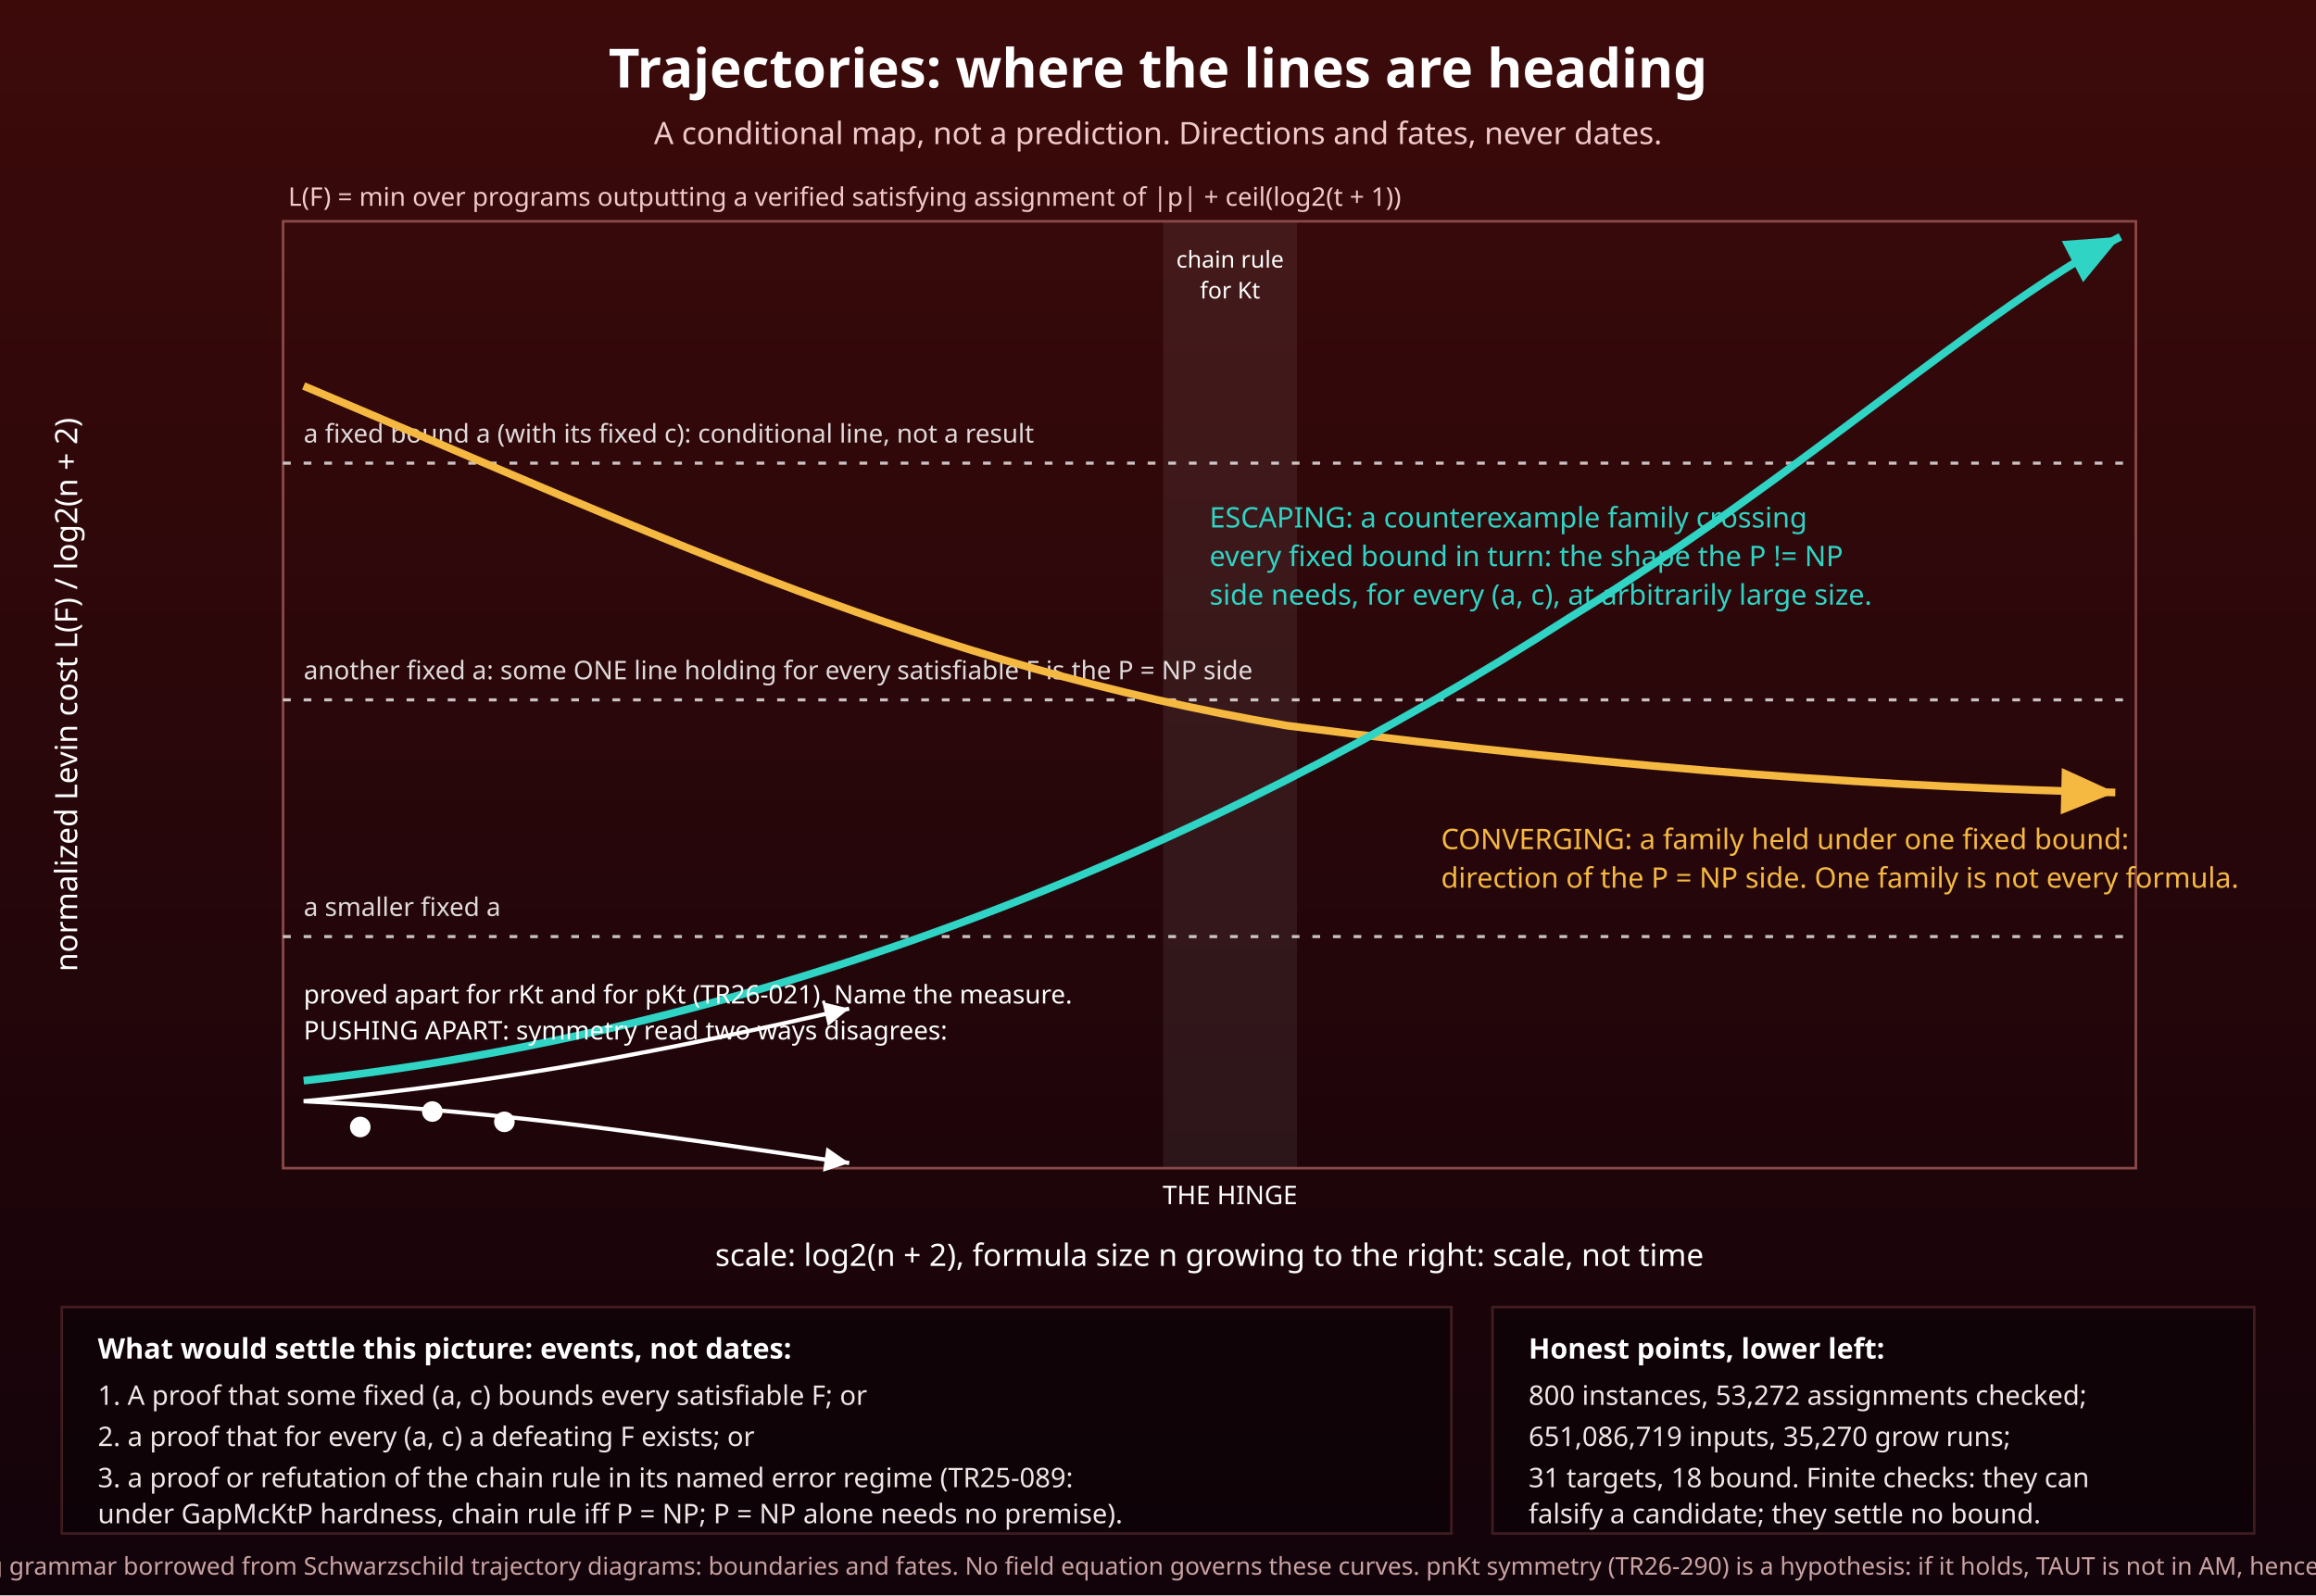
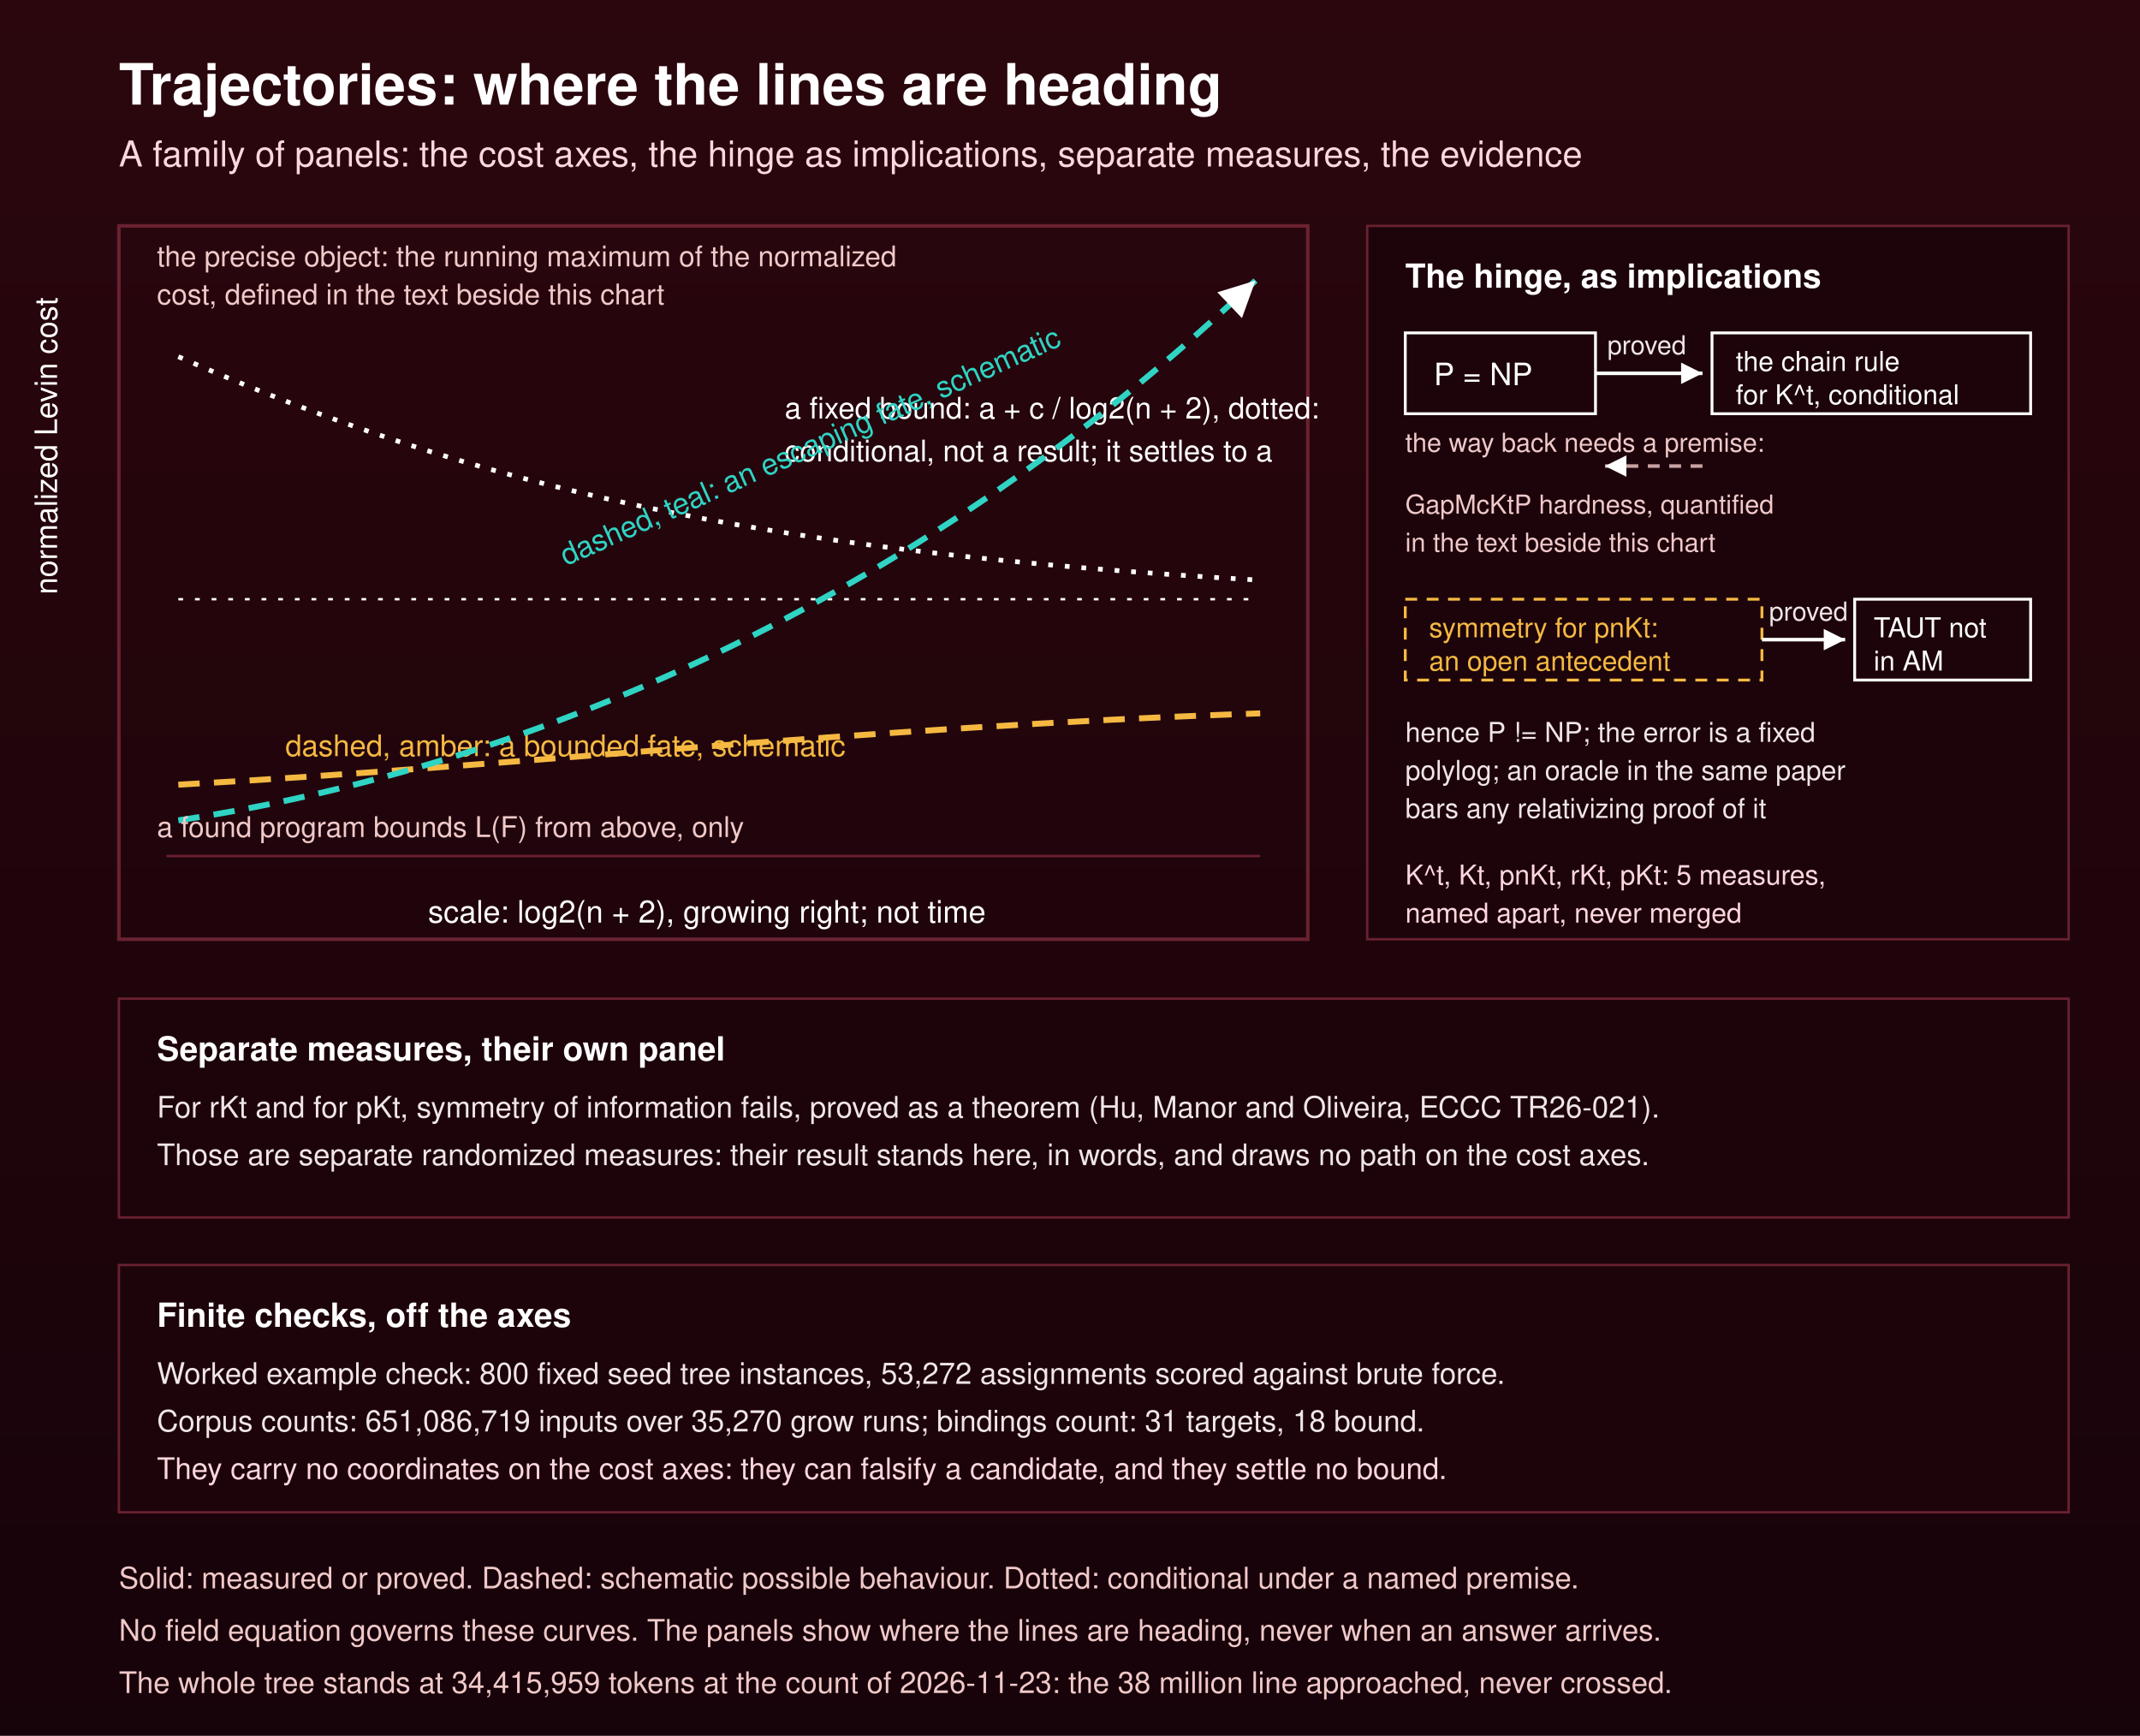
- <svg xmlns="http://www.w3.org/2000/svg" width="900" height="620" viewBox="0 0 900 620" role="img" aria-label="Trajectories: where the lines are heading. A conditional map of normalized Levin cost against scale, with converging, escaping and diverging trajectories. Not a prediction.">
+ <svg xmlns="http://www.w3.org/2000/svg" width="900" height="730" viewBox="0 0 900 730" font-family="Helvetica, Arial, sans-serif">
  <defs>
    <linearGradient id="bg" x1="0" y1="0" x2="0" y2="1">
-       <stop offset="0" stop-color="#3d0a0a" />
-       <stop offset="1" stop-color="#12030a" />
+       <stop offset="0" stop-color="#2b060d" />
+       <stop offset="1" stop-color="#17030a" />
    </linearGradient>
+     <marker id="arrowWhite" markerWidth="7" markerHeight="7" refX="6" refY="3" orient="auto">
+       <path d="M0,0 L6,3 L0,6 Z" fill="#ffffff" />
+     </marker>
    <marker id="arrowAmber" markerWidth="8" markerHeight="8" refX="7" refY="3" orient="auto">
      <path d="M0,0 L7,3 L0,6 Z" fill="#f5b942" />
    </marker>
-     <marker id="arrowTeal" markerWidth="8" markerHeight="8" refX="7" refY="3" orient="auto">
-       <path d="M0,0 L7,3 L0,6 Z" fill="#2fd4c4" />
-     </marker>
-     <marker id="arrowWhite" markerWidth="7" markerHeight="7" refX="6" refY="3" orient="auto">
-       <path d="M0,0 L6,3 L0,6 Z" fill="#ffffff" />
-     </marker>
  </defs>
-   <rect x="0" y="0" width="900" height="620" fill="url(#bg)" />
-   <text x="450" y="34" text-anchor="middle" font-family="sans-serif" font-size="21" font-weight="bold" fill="#ffffff">Trajectories: where the lines are heading</text>
-   <text x="450" y="56" text-anchor="middle" font-family="sans-serif" font-size="12" fill="#f0c9c9">A conditional map, not a prediction. Directions and fates, never dates.</text>
-   <rect x="452" y="86" width="52" height="368" fill="#ffffff" opacity="0.07" />
-   <text x="478" y="468" text-anchor="middle" font-family="sans-serif" font-size="10" fill="#ffffff">THE HINGE</text>
-   <rect x="110" y="86" width="720" height="368" fill="none" stroke="#8a4a4a" stroke-width="1" />
-   <line x1="110" y1="180" x2="830" y2="180" stroke="#ffffff" stroke-width="1.2" stroke-dasharray="3 5" opacity="0.75" />
-   <line x1="110" y1="272" x2="830" y2="272" stroke="#ffffff" stroke-width="1.2" stroke-dasharray="3 5" opacity="0.75" />
-   <line x1="110" y1="364" x2="830" y2="364" stroke="#ffffff" stroke-width="1.2" stroke-dasharray="3 5" opacity="0.75" />
-   <text x="118" y="172" font-family="sans-serif" font-size="10" fill="#ffffff" opacity="0.85">a fixed bound a (with its fixed c): conditional line, not a result</text>
-   <text x="118" y="264" font-family="sans-serif" font-size="10" fill="#ffffff" opacity="0.85">another fixed a: some ONE line holding for every satisfiable F is the P = NP side</text>
-   <text x="118" y="356" font-family="sans-serif" font-size="10" fill="#ffffff" opacity="0.85">a smaller fixed a</text>
-   <path d="M118,150 C260,210 360,258 500,282 C640,300 740,306 822,308" fill="none" stroke="#f5b942" stroke-width="3" marker-end="url(#arrowAmber)" />
-   <text x="560" y="330" font-family="sans-serif" font-size="11" fill="#f5b942">CONVERGING: a family held under one fixed bound:</text>
-   <text x="560" y="345" font-family="sans-serif" font-size="11" fill="#f5b942">direction of the P = NP side. One family is not every formula.</text>
-   <path d="M118,420 C300,400 470,330 610,240 C700,185 770,120 824,92" fill="none" stroke="#2fd4c4" stroke-width="3" marker-end="url(#arrowTeal)" />
-   <text x="470" y="205" font-family="sans-serif" font-size="11" fill="#2fd4c4">ESCAPING: a counterexample family crossing</text>
-   <text x="470" y="220" font-family="sans-serif" font-size="11" fill="#2fd4c4">every fixed bound in turn: the shape the P != NP</text>
-   <text x="470" y="235" font-family="sans-serif" font-size="11" fill="#2fd4c4">side needs, for every (a, c), at arbitrarily large size.</text>
-   <path d="M118,428 C200,420 260,408 330,392" fill="none" stroke="#ffffff" stroke-width="1.6" marker-end="url(#arrowWhite)" />
-   <path d="M118,428 C200,432 260,442 330,452" fill="none" stroke="#ffffff" stroke-width="1.6" marker-end="url(#arrowWhite)" />
-   <text x="118" y="404" font-family="sans-serif" font-size="10" fill="#ffffff">PUSHING APART: symmetry read two ways disagrees:</text>
-   <text x="118" y="390" font-family="sans-serif" font-size="10" fill="#ffffff">proved apart for rKt and for pKt (TR26-021). Name the measure.</text>
-   <circle cx="140" cy="438" r="4" fill="#ffffff" />
-   <circle cx="168" cy="432" r="4" fill="#ffffff" />
-   <circle cx="196" cy="436" r="4" fill="#ffffff" />
-   <text x="470" y="492" text-anchor="middle" font-family="sans-serif" font-size="12" fill="#ffffff">scale: log2(n + 2), formula size n growing to the right: scale, not time</text>
-   <text x="30" y="270" text-anchor="middle" font-family="sans-serif" font-size="12" fill="#ffffff" transform="rotate(-90 30 270)">normalized Levin cost  L(F) / log2(n + 2)</text>
-   <text x="112" y="80" font-family="sans-serif" font-size="10" fill="#f0c9c9">L(F) = min over programs outputting a verified satisfying assignment of |p| + ceil(log2(t + 1))</text>
-   <text x="478" y="104" text-anchor="middle" font-family="sans-serif" font-size="9" fill="#ffffff">chain rule</text>
-   <text x="478" y="116" text-anchor="middle" font-family="sans-serif" font-size="9" fill="#ffffff">for Kt</text>
-   <rect x="24" y="508" width="540" height="88" fill="#000000" opacity="0.35" stroke="#8a4a4a" />
-   <text x="38" y="528" font-family="sans-serif" font-size="11" font-weight="bold" fill="#ffffff">What would settle this picture: events, not dates:</text>
-   <text x="38" y="546" font-family="sans-serif" font-size="10.5" fill="#f0e6e6">1. A proof that some fixed (a, c) bounds every satisfiable F; or</text>
-   <text x="38" y="562" font-family="sans-serif" font-size="10.5" fill="#f0e6e6">2. a proof that for every (a, c) a defeating F exists; or</text>
-   <text x="38" y="578" font-family="sans-serif" font-size="10.5" fill="#f0e6e6">3. a proof or refutation of the chain rule in its named error regime (TR25-089:</text>
-   <text x="38" y="592" font-family="sans-serif" font-size="10.5" fill="#f0e6e6">    under GapMcKtP hardness, chain rule iff P = NP; P = NP alone needs no premise).</text>
-   <rect x="580" y="508" width="296" height="88" fill="#000000" opacity="0.35" stroke="#8a4a4a" />
-   <text x="594" y="528" font-family="sans-serif" font-size="11" font-weight="bold" fill="#ffffff">Honest points, lower left:</text>
-   <text x="594" y="546" font-family="sans-serif" font-size="10.5" fill="#f0e6e6">800 instances, 53,272 assignments checked;</text>
-   <text x="594" y="562" font-family="sans-serif" font-size="10.5" fill="#f0e6e6">651,086,719 inputs, 35,270 grow runs;</text>
-   <text x="594" y="578" font-family="sans-serif" font-size="10.5" fill="#f0e6e6">31 targets, 18 bound. Finite checks: they can</text>
-   <text x="594" y="592" font-family="sans-serif" font-size="10.5" fill="#f0e6e6">falsify a candidate; they settle no bound.</text>
-   <text x="450" y="612" text-anchor="middle" font-family="sans-serif" font-size="9.5" fill="#c9a3a3">Drawing grammar borrowed from Schwarzschild trajectory diagrams: boundaries and fates. No field equation governs these curves. pnKt symmetry (TR26-290) is a hypothesis: if it holds, TAUT is not in AM, hence P != NP.</text>
+   <rect width="900" height="730" fill="url(#bg)" />
+   <text x="50" y="44" fill="#ffffff" font-size="24" font-weight="bold">Trajectories: where the lines are heading</text>
+   <text x="50" y="70" fill="#ffd7de" font-size="15">A family of panels: the cost axes, the hinge as implications, separate measures, the evidence</text>
+   <rect x="50" y="95" width="500" height="300" fill="none" stroke="#6a2130" stroke-width="1.5" />
+   <path d="M 70 360 L 530 360" stroke="#6a2130" stroke-width="1" />
+   <text x="180" y="388" fill="#ffffff" font-size="13">scale: log2(n + 2), growing right; not time</text>
+   <text x="24" y="250" fill="#ffffff" font-size="13" transform="rotate(-90 24 250)">normalized Levin cost</text>
+   <path d="M 75 150 C 200 205, 320 232, 530 244" fill="none" stroke="#ffffff" stroke-width="2" stroke-dasharray="2 5" />
+   <path d="M 75 252 L 530 252" fill="none" stroke="#ffffff" stroke-width="1" stroke-dasharray="2 5" />
+   <text x="330" y="176" fill="#ffffff" font-size="12.5">a fixed bound: a + c / log2(n + 2), dotted:</text>
+   <text x="330" y="194" fill="#ffffff" font-size="12.5">conditional, not a result; it settles to a</text>
+   <path d="M 75 330 C 220 322, 360 306, 530 300" fill="none" stroke="#f5b942" stroke-width="2.5" stroke-dasharray="9 6" />
+   <text x="120" y="318" fill="#f5b942" font-size="12.5">dashed, amber: a bounded fate, schematic</text>
+   <path d="M 75 345 C 240 320, 400 240, 528 118" fill="none" stroke="#2fd4c4" stroke-width="2.5" stroke-dasharray="9 6" marker-end="url(#arrowWhite)" />
+   <text x="238" y="238" fill="#2fd4c4" font-size="12.5" transform="rotate(-24 238 238)">dashed, teal: an escaping fate, schematic</text>
+   <text x="66" y="112" fill="#f0c9c9" font-size="12">the precise object: the running maximum of the normalized</text>
+   <text x="66" y="128" fill="#f0c9c9" font-size="12">cost, defined in the text beside this chart</text>
+   <text x="66" y="352" fill="#f0c9c9" font-size="12">a found program bounds L(F) from above, only</text>
+   <rect x="575" y="95" width="295" height="300" fill="#1d040b" stroke="#6a2130" stroke-width="1" />
+   <text x="591" y="121" fill="#ffffff" font-size="14" font-weight="bold">The hinge, as implications</text>
+   <rect x="591" y="140" width="80" height="34" fill="none" stroke="#ffffff" stroke-width="1.2" />
+   <text x="603" y="162" fill="#ffffff" font-size="13">P = NP</text>
+   <path d="M 671 157 L 716 157" stroke="#ffffff" stroke-width="1.5" marker-end="url(#arrowWhite)" />
+   <text x="676" y="149" fill="#f0e6e6" font-size="11">proved</text>
+   <rect x="720" y="140" width="134" height="34" fill="none" stroke="#ffffff" stroke-width="1.2" />
+   <text x="730" y="156" fill="#ffffff" font-size="11.5">the chain rule</text>
+   <text x="730" y="170" fill="#ffffff" font-size="11.5">for K^t, conditional</text>
+   <path d="M 716 196 L 675 196" stroke="#c9a3a3" stroke-width="1.5" stroke-dasharray="5 4" marker-end="url(#arrowWhite)" />
+   <text x="591" y="190" fill="#f0c9c9" font-size="11">the way back needs a premise:</text>
+   <text x="591" y="216" fill="#f0c9c9" font-size="11">GapMcKtP hardness, quantified</text>
+   <text x="591" y="232" fill="#f0c9c9" font-size="11">in the text beside this chart</text>
+   <rect x="591" y="252" width="150" height="34" fill="none" stroke="#f5b942" stroke-width="1.2" stroke-dasharray="5 4" />
+   <text x="601" y="268" fill="#f5b942" font-size="11.5">symmetry for pnKt:</text>
+   <text x="601" y="282" fill="#f5b942" font-size="11.5">an open antecedent</text>
+   <path d="M 741 269 L 776 269" stroke="#ffffff" stroke-width="1.5" marker-end="url(#arrowWhite)" />
+   <text x="744" y="261" fill="#f0e6e6" font-size="11">proved</text>
+   <rect x="780" y="252" width="74" height="34" fill="none" stroke="#ffffff" stroke-width="1.2" />
+   <text x="788" y="268" fill="#ffffff" font-size="11.5">TAUT not</text>
+   <text x="788" y="282" fill="#ffffff" font-size="11.5">in AM</text>
+   <text x="591" y="312" fill="#f0e6e6" font-size="11.5">hence P != NP; the error is a fixed</text>
+   <text x="591" y="328" fill="#f0e6e6" font-size="11.5">polylog; an oracle in the same paper</text>
+   <text x="591" y="344" fill="#f0e6e6" font-size="11.5">bars any relativizing proof of it</text>
+   <text x="591" y="372" fill="#ffd7de" font-size="11.5">K^t, Kt, pnKt, rKt, pKt: 5 measures,</text>
+   <text x="591" y="388" fill="#ffd7de" font-size="11.5">named apart, never merged</text>
+   <rect x="50" y="420" width="820" height="92" fill="#1d040b" stroke="#6a2130" stroke-width="1" />
+   <text x="66" y="446" fill="#ffffff" font-size="14" font-weight="bold">Separate measures, their own panel</text>
+   <text x="66" y="470" fill="#f0e6e6" font-size="12.5">For rKt and for pKt, symmetry of information fails, proved as a theorem (Hu, Manor and Oliveira, ECCC TR26-021).</text>
+   <text x="66" y="490" fill="#f0e6e6" font-size="12.5">Those are separate randomized measures: their result stands here, in words, and draws no path on the cost axes.</text>
+   <rect x="50" y="532" width="820" height="104" fill="#1d040b" stroke="#6a2130" stroke-width="1" />
+   <text x="66" y="558" fill="#ffffff" font-size="14" font-weight="bold">Finite checks, off the axes</text>
+   <text x="66" y="582" fill="#f0e6e6" font-size="12.5">Worked example check: 800 fixed seed tree instances, 53,272 assignments scored against brute force.</text>
+   <text x="66" y="602" fill="#f0e6e6" font-size="12.5">Corpus counts: 651,086,719 inputs over 35,270 grow runs; bindings count: 31 targets, 18 bound.</text>
+   <text x="66" y="622" fill="#ffd7de" font-size="12.5">They carry no coordinates on the cost axes: they can falsify a candidate, and they settle no bound.</text>
+   <text x="50" y="668" fill="#f0c9c9" font-size="12.5">Solid: measured or proved. Dashed: schematic possible behaviour. Dotted: conditional under a named premise.</text>
+   <text x="50" y="690" fill="#f0c9c9" font-size="12.5">No field equation governs these curves. The panels show where the lines are heading, never when an answer arrives.</text>
+   <text x="50" y="712" fill="#f0c9c9" font-size="12.5">The whole tree stands at 34,415,959 tokens at the count of 2026-11-23: the 38 million line approached, never crossed.</text>
</svg>
